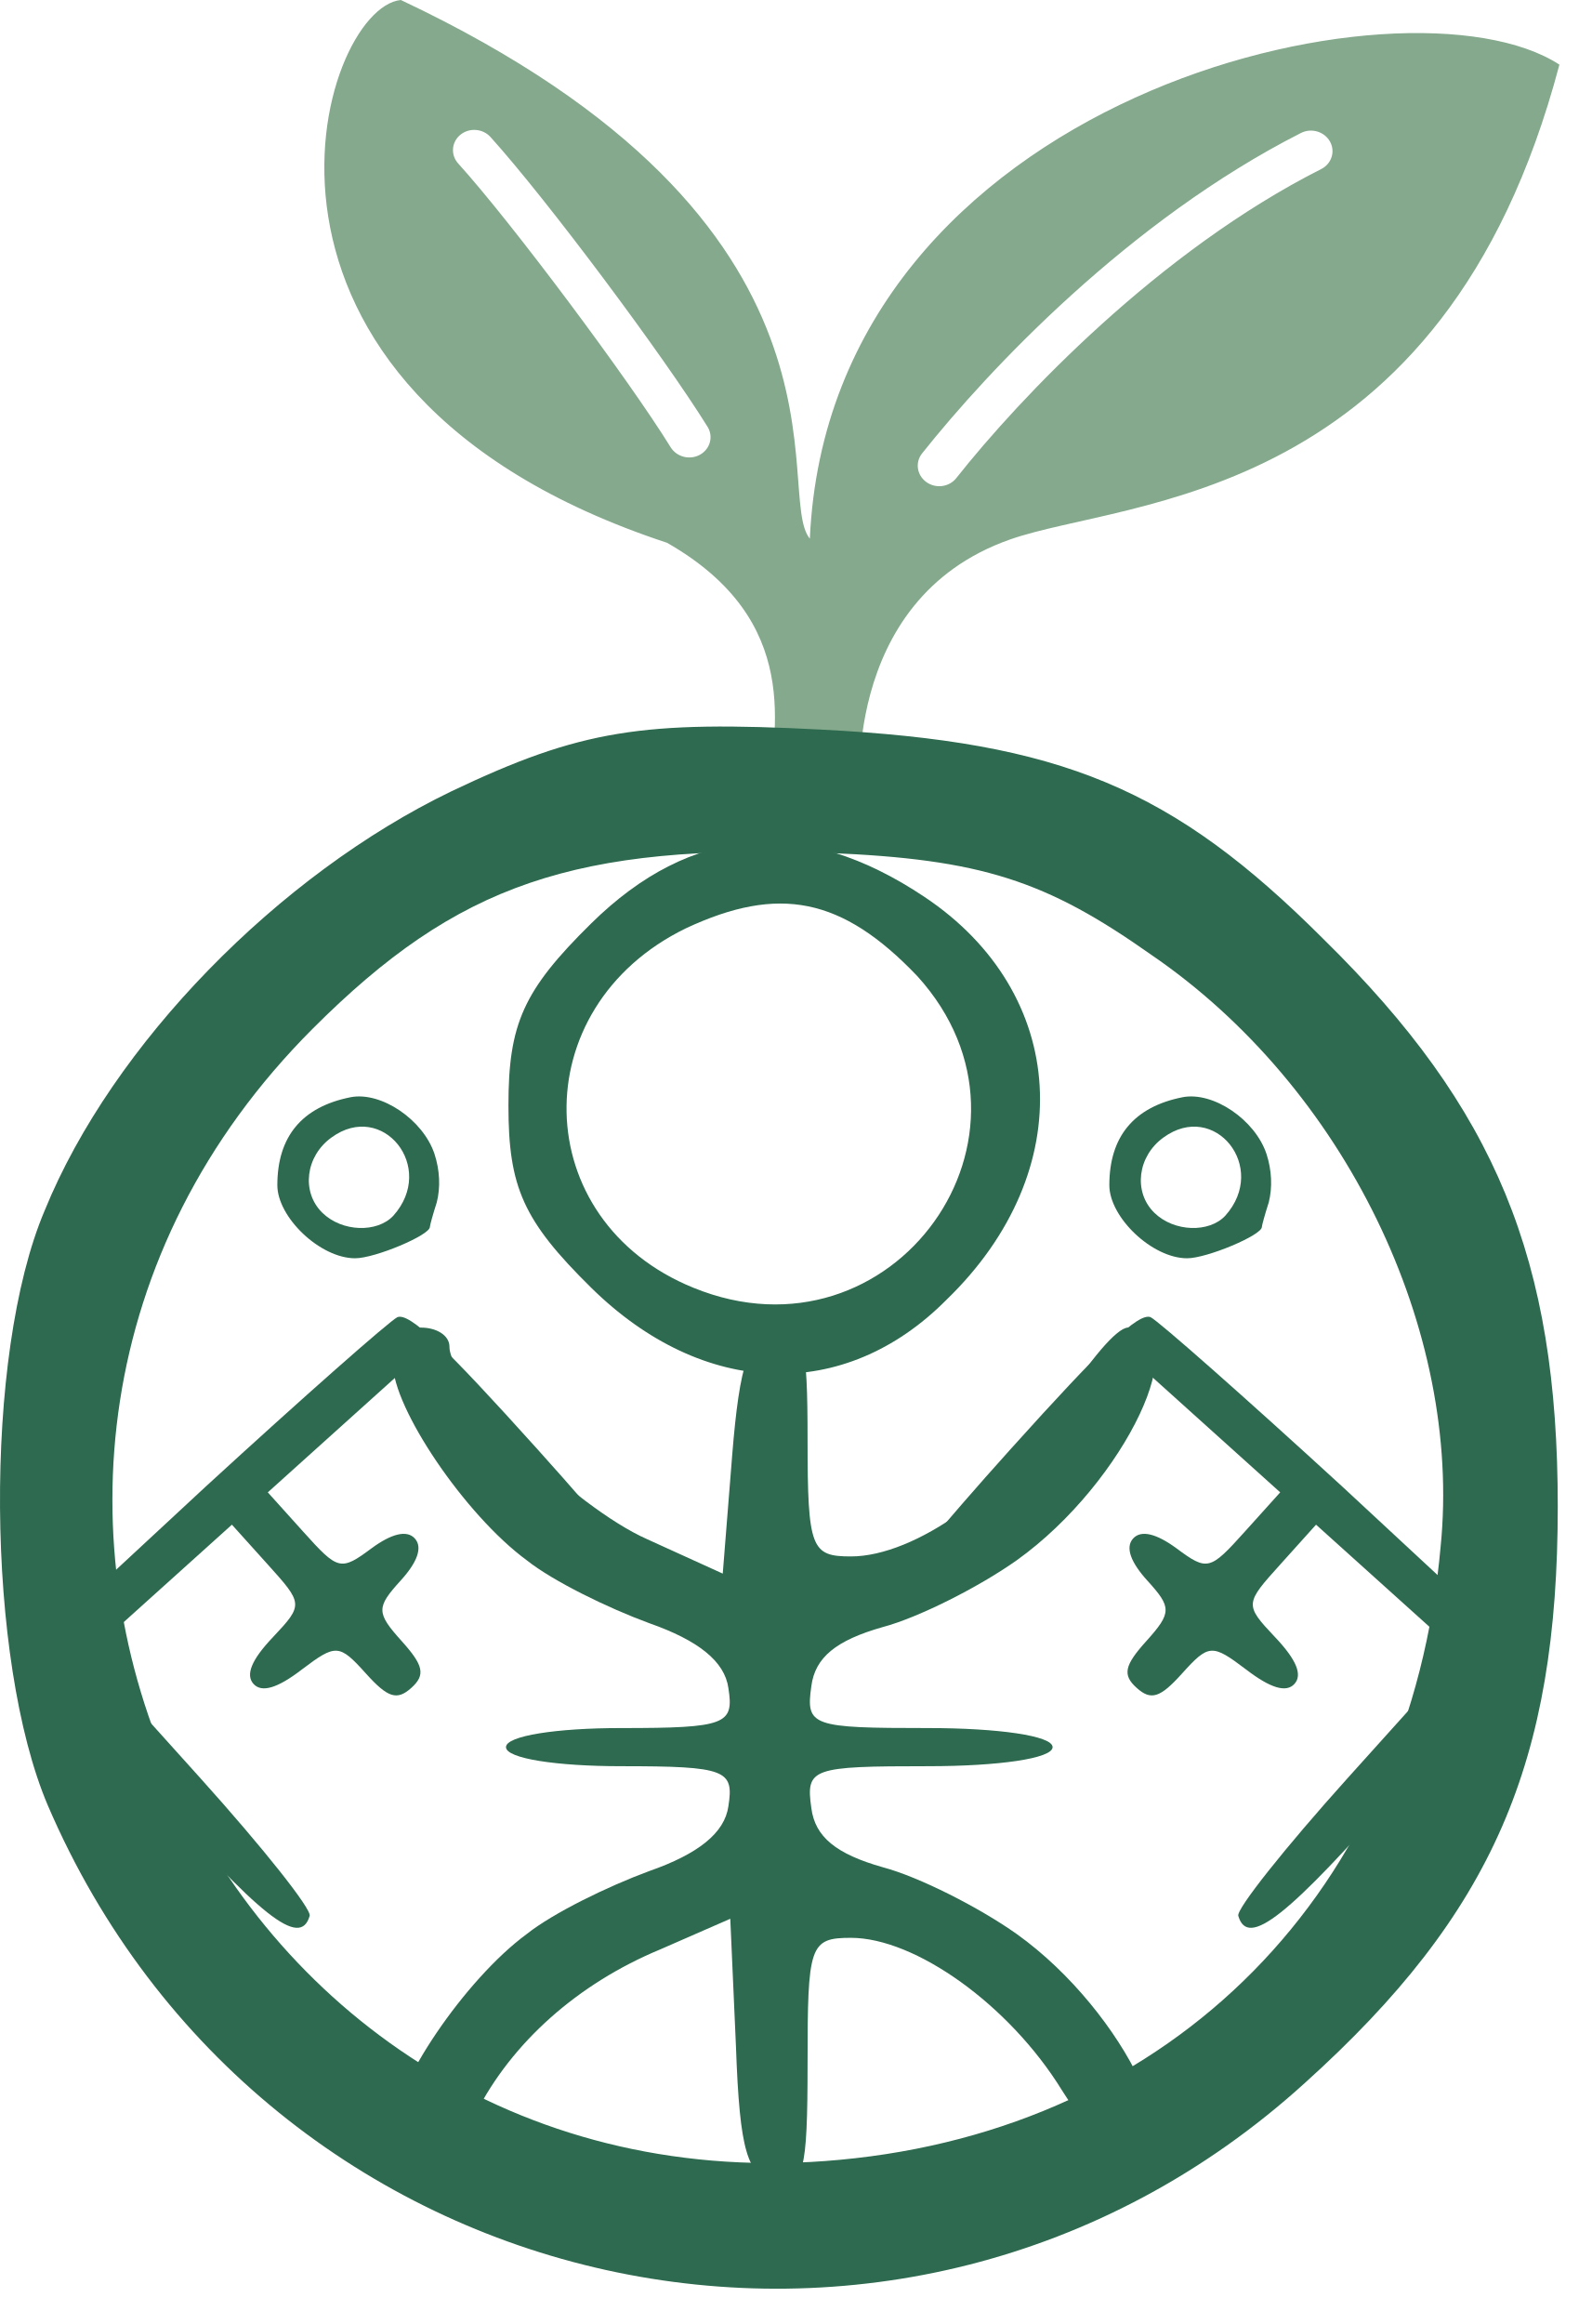
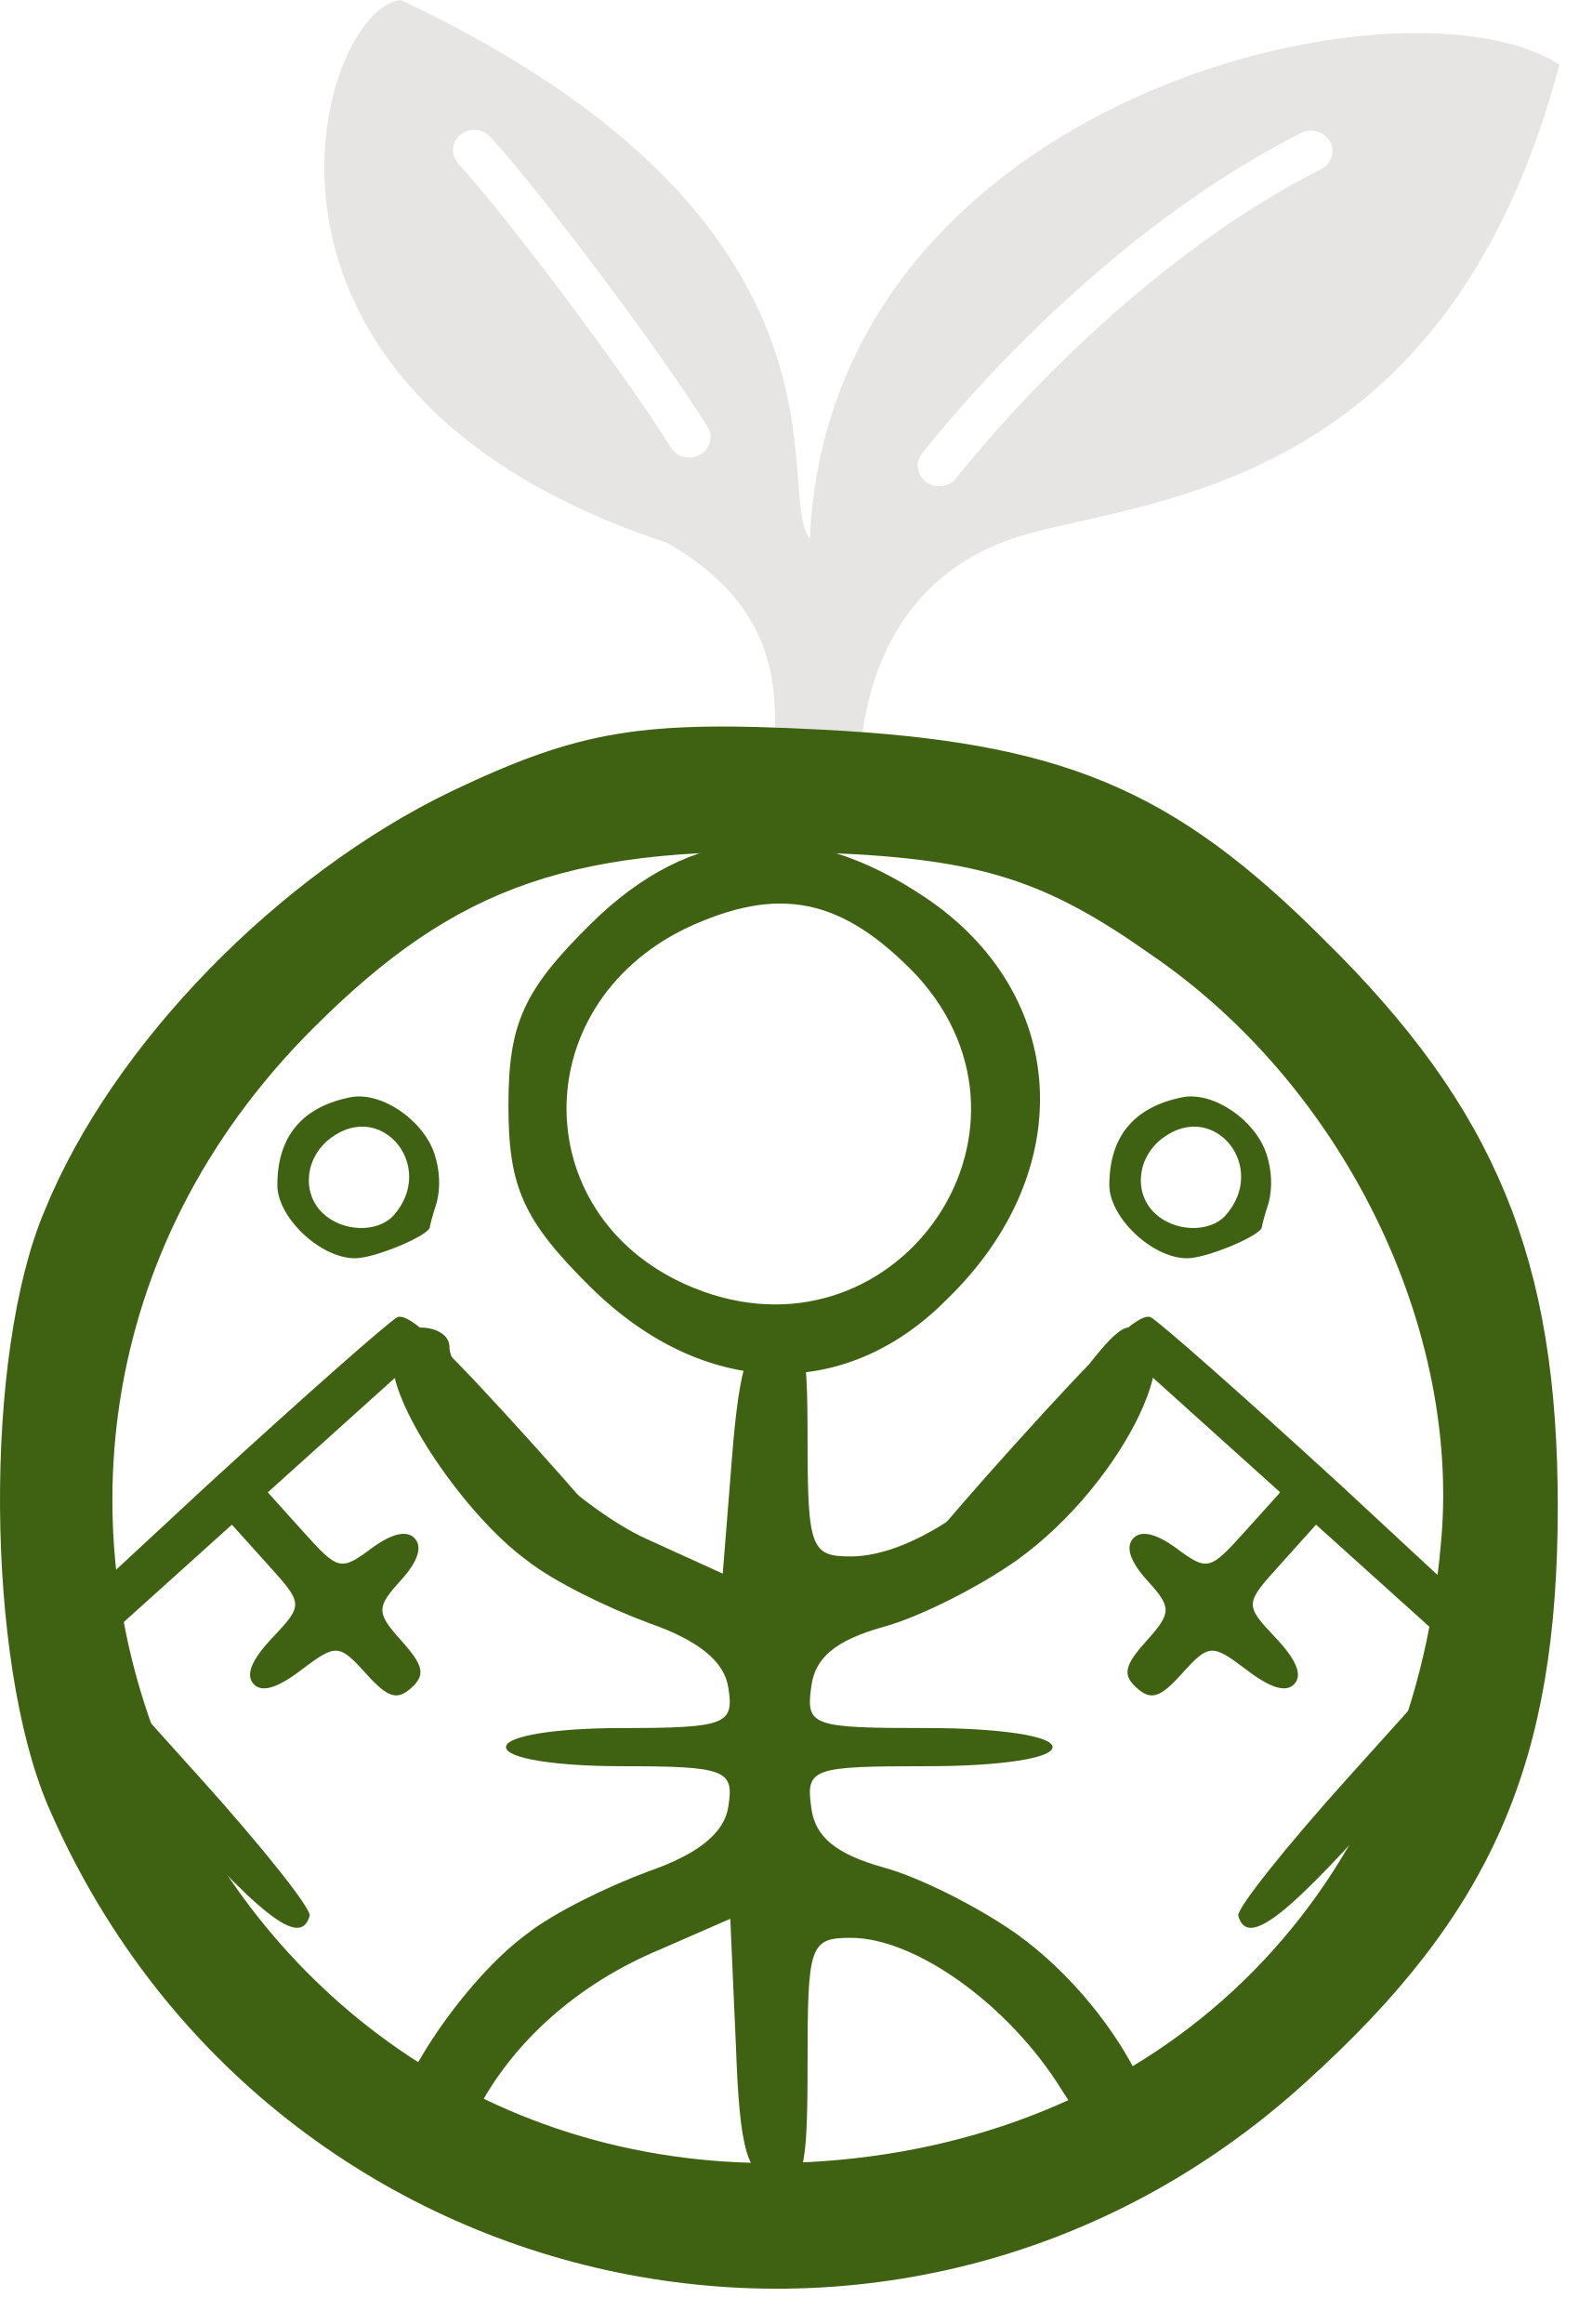
<svg xmlns="http://www.w3.org/2000/svg" width="37" height="54" viewBox="0 0 37 54" fill="none">
-   <path d="M26.741 30.605C26.924 30.694 28.922 32.456 31.196 34.541L35.307 38.356L32.574 41.518C29.933 44.535 28.999 45.279 28.78 44.516C28.732 44.36 29.869 42.93 31.313 41.325L33.921 38.429L32.254 36.928L30.587 35.427L29.762 36.344C28.936 37.261 28.917 37.281 29.632 38.038C30.136 38.568 30.274 38.918 30.086 39.126C29.898 39.335 29.536 39.234 28.956 38.788C28.171 38.194 28.092 38.198 27.472 38.886C26.966 39.449 26.751 39.52 26.418 39.219C26.084 38.919 26.132 38.698 26.639 38.136C27.239 37.469 27.233 37.35 26.664 36.724C26.285 36.307 26.147 35.957 26.335 35.749C26.523 35.54 26.885 35.641 27.34 35.974C28.063 36.512 28.121 36.489 28.928 35.593L29.754 34.676L28.191 33.269L26.628 31.862L24.02 34.758C21.956 37.051 21.33 37.619 21.026 37.496C20.803 37.409 20.615 37.24 20.609 37.121C20.622 36.981 21.891 35.446 23.486 33.674C25.644 31.278 26.457 30.5 26.741 30.605Z" fill="#2D6A4F" />
-   <path d="M9.237 30.605C9.054 30.694 7.055 32.456 4.782 34.541L0.67 38.356L3.403 41.518C6.045 44.535 6.979 45.279 7.197 44.516C7.245 44.36 6.109 42.93 4.664 41.325L2.056 38.429L3.723 36.928L5.39 35.427L6.216 36.344C7.042 37.261 7.06 37.281 6.346 38.038C5.841 38.568 5.704 38.918 5.891 39.126C6.079 39.335 6.442 39.234 7.021 38.788C7.807 38.194 7.886 38.198 8.505 38.886C9.012 39.449 9.226 39.52 9.56 39.219C9.893 38.919 9.845 38.698 9.339 38.136C8.738 37.469 8.745 37.35 9.313 36.724C9.693 36.307 9.83 35.957 9.642 35.749C9.455 35.54 9.092 35.641 8.638 35.974C7.915 36.512 7.856 36.489 7.05 35.593L6.224 34.676L7.787 33.269L9.35 31.862L11.958 34.758C14.022 37.051 14.647 37.619 14.952 37.496C15.175 37.409 15.362 37.24 15.368 37.121C15.356 36.981 14.086 35.446 12.491 33.674C10.334 31.278 9.52 30.5 9.237 30.605Z" fill="#2D6A4F" />
-   <path d="M13.741 21.456C12.157 23.015 11.817 23.795 11.817 25.689C11.817 27.582 12.157 28.362 13.741 29.922C16.343 32.483 19.623 32.595 21.999 30.2C25.11 27.192 24.828 23.071 21.49 20.843C18.662 18.95 16.06 19.173 13.741 21.456ZM21.32 22.681C24.658 26.357 20.755 31.815 16.116 29.922C12.27 28.362 12.157 23.405 15.947 21.567C18.096 20.565 19.567 20.843 21.32 22.681Z" fill="#2D6A4F" />
-   <path d="M9.132 31.69C9.132 32.709 10.796 35.191 12.242 36.254C12.855 36.741 14.126 37.362 15.089 37.716C16.228 38.115 16.842 38.602 16.929 39.223C17.061 40.065 16.885 40.153 14.432 40.153C12.943 40.153 11.76 40.331 11.76 40.596C11.76 40.862 12.943 41.039 14.432 41.039C16.885 41.039 17.061 41.128 16.929 41.97C16.842 42.59 16.228 43.078 15.089 43.476C14.126 43.831 12.855 44.451 12.242 44.939C10.796 46.002 9.132 48.483 9.132 49.503C9.132 50.743 10.358 50.522 11.059 49.104C11.892 47.464 13.425 46.091 15.352 45.293L16.973 44.584L17.105 47.553C17.192 49.99 17.367 50.566 18.024 50.699C18.681 50.832 18.769 50.477 18.769 47.952C18.769 45.205 18.813 45.027 19.777 45.027C21.266 45.027 23.456 46.578 24.683 48.572C25.296 49.547 25.953 50.344 26.216 50.344C27.837 50.344 26.172 46.755 23.631 44.939C22.755 44.318 21.354 43.609 20.521 43.388C19.426 43.078 18.944 42.679 18.857 42.014C18.725 41.084 18.857 41.039 21.573 41.039C23.194 41.039 24.464 40.862 24.464 40.596C24.464 40.331 23.194 40.153 21.573 40.153C18.857 40.153 18.725 40.109 18.857 39.178C18.944 38.514 19.426 38.115 20.521 37.805C21.354 37.583 22.755 36.874 23.631 36.254C26.172 34.437 27.837 30.848 26.216 30.848C25.953 30.848 25.296 31.646 24.683 32.621C23.456 34.614 21.266 36.165 19.777 36.165C18.857 36.165 18.769 35.988 18.769 33.462C18.769 31.158 18.681 30.804 18.024 30.937C17.411 31.025 17.192 31.646 17.017 33.817L16.798 36.564L15.046 35.767C13.337 35.013 10.446 32.178 10.446 31.291C10.446 31.025 10.139 30.848 9.789 30.848C9.438 30.848 9.132 31.203 9.132 31.69Z" fill="#2D6A4F" />
-   <path d="M29.435 26.812C29.169 26.015 28.194 25.357 27.485 25.495C26.35 25.72 25.783 26.413 25.783 27.539C25.783 28.284 26.776 29.237 27.591 29.237C28.052 29.237 29.328 28.7 29.328 28.509C29.328 28.474 29.399 28.215 29.488 27.938C29.576 27.591 29.559 27.193 29.435 26.812ZM28.477 28.249C28.105 28.648 27.29 28.63 26.829 28.18C26.333 27.695 26.439 26.863 27.042 26.43C28.229 25.564 29.488 27.123 28.477 28.249Z" fill="#2D6A4F" />
-   <path d="M10.098 26.812C9.832 26.015 8.857 25.357 8.148 25.495C7.014 25.72 6.446 26.413 6.446 27.539C6.446 28.284 7.439 29.237 8.254 29.237C8.715 29.237 9.991 28.7 9.991 28.509C9.991 28.474 10.062 28.215 10.151 27.938C10.24 27.591 10.222 27.193 10.098 26.812ZM9.141 28.249C8.768 28.648 7.953 28.63 7.492 28.18C6.996 27.695 7.102 26.863 7.705 26.43C8.892 25.564 10.151 27.123 9.141 28.249Z" fill="#2D6A4F" />
-   <path d="M18.822 12.517C17.959 11.475 20.372 5.214 9.316 3.39795e-05C7.421 0.185 4.649 9.037 15.503 12.612C18.691 14.431 17.976 17.015 17.868 18.474L19.994 18.631C19.994 18.631 19.467 13.941 23.478 12.534C26.207 11.577 33.535 11.749 36.243 1.502C32.7 -0.806 19.288 2.187 18.822 12.517ZM16.27 10.565C16.034 10.697 15.729 10.62 15.588 10.394C14.617 8.821 11.88 5.155 10.65 3.8C10.469 3.601 10.492 3.302 10.699 3.132C10.906 2.962 11.221 2.985 11.4 3.184C12.706 4.629 15.412 8.254 16.445 9.917C16.585 10.143 16.506 10.433 16.27 10.565ZM30.709 3.927C26.929 5.837 23.703 9.242 22.224 11.111C22.059 11.319 21.747 11.359 21.528 11.2C21.309 11.041 21.265 10.745 21.43 10.536C22.976 8.592 26.244 5.117 30.236 3.09C30.478 2.967 30.779 3.056 30.91 3.287C31.04 3.518 30.95 3.804 30.709 3.927Z" fill="#84A98C" />
-   <path d="M10.493 18.386C6.482 20.319 2.615 24.259 1.039 28.126C-0.393 31.492 -0.322 38.583 1.111 41.949C6.124 53.623 20.95 56.917 30.332 48.395C34.701 44.456 36.205 40.946 36.205 35.002C36.205 29.272 34.773 25.762 30.762 21.823C27.252 18.314 24.674 17.24 19.088 16.953C14.934 16.738 13.501 16.953 10.493 18.386ZM26.751 22.181C31.263 25.261 33.985 30.919 33.483 35.933C32.767 43.954 27.252 49.469 19.517 50.185C4.978 51.546 -3.043 34.214 7.27 23.9C10.636 20.534 13.358 19.603 19.231 19.818C22.812 19.961 24.316 20.463 26.751 22.181Z" fill="#2D6A4F" />
+   <path d="M26.741 30.605C26.924 30.694 28.922 32.456 31.196 34.541L35.307 38.356L32.574 41.518C29.933 44.535 28.999 45.279 28.78 44.516C28.732 44.36 29.869 42.93 31.313 41.325L33.921 38.429L32.254 36.928L30.587 35.427L29.762 36.344C28.936 37.261 28.917 37.281 29.632 38.038C30.136 38.568 30.274 38.918 30.086 39.126C29.898 39.335 29.536 39.234 28.956 38.788C28.171 38.194 28.092 38.198 27.472 38.886C26.966 39.449 26.751 39.52 26.418 39.219C26.084 38.919 26.132 38.698 26.639 38.136C27.239 37.469 27.233 37.35 26.664 36.724C26.285 36.307 26.147 35.957 26.335 35.749C26.523 35.54 26.885 35.641 27.34 35.974C28.063 36.512 28.121 36.489 28.928 35.593L29.754 34.676L28.191 33.269L26.628 31.862L24.02 34.758C21.956 37.051 21.33 37.619 21.026 37.496C20.803 37.409 20.615 37.24 20.609 37.121C20.622 36.981 21.891 35.446 23.486 33.674C25.644 31.278 26.457 30.5 26.741 30.605Z" fill="#3F6212" />
+   <path d="M9.237 30.605C9.054 30.694 7.055 32.456 4.782 34.541L0.67 38.356L3.403 41.518C6.045 44.535 6.979 45.279 7.197 44.516C7.245 44.36 6.109 42.93 4.664 41.325L2.056 38.429L3.723 36.928L5.39 35.427L6.216 36.344C7.042 37.261 7.06 37.281 6.346 38.038C5.841 38.568 5.704 38.918 5.891 39.126C6.079 39.335 6.442 39.234 7.021 38.788C7.807 38.194 7.886 38.198 8.505 38.886C9.012 39.449 9.226 39.52 9.56 39.219C9.893 38.919 9.845 38.698 9.339 38.136C8.738 37.469 8.745 37.35 9.313 36.724C9.693 36.307 9.83 35.957 9.642 35.749C9.455 35.54 9.092 35.641 8.638 35.974C7.915 36.512 7.856 36.489 7.05 35.593L6.224 34.676L7.787 33.269L9.35 31.862L11.958 34.758C14.022 37.051 14.647 37.619 14.952 37.496C15.175 37.409 15.362 37.24 15.368 37.121C15.356 36.981 14.086 35.446 12.491 33.674C10.334 31.278 9.52 30.5 9.237 30.605Z" fill="#3F6212" />
+   <path d="M13.741 21.456C12.157 23.015 11.817 23.795 11.817 25.689C11.817 27.582 12.157 28.362 13.741 29.922C16.343 32.483 19.623 32.595 21.999 30.2C25.11 27.192 24.828 23.071 21.49 20.843C18.662 18.95 16.06 19.173 13.741 21.456ZM21.32 22.681C24.658 26.357 20.755 31.815 16.116 29.922C12.27 28.362 12.157 23.405 15.947 21.567C18.096 20.565 19.567 20.843 21.32 22.681Z" fill="#3F6212" />
+   <path d="M9.132 31.69C9.132 32.709 10.796 35.191 12.242 36.254C12.855 36.741 14.126 37.362 15.089 37.716C16.228 38.115 16.842 38.602 16.929 39.223C17.061 40.065 16.885 40.153 14.432 40.153C12.943 40.153 11.76 40.331 11.76 40.596C11.76 40.862 12.943 41.039 14.432 41.039C16.885 41.039 17.061 41.128 16.929 41.97C16.842 42.59 16.228 43.078 15.089 43.476C14.126 43.831 12.855 44.451 12.242 44.939C10.796 46.002 9.132 48.483 9.132 49.503C9.132 50.743 10.358 50.522 11.059 49.104C11.892 47.464 13.425 46.091 15.352 45.293L16.973 44.584L17.105 47.553C17.192 49.99 17.367 50.566 18.024 50.699C18.681 50.832 18.769 50.477 18.769 47.952C18.769 45.205 18.813 45.027 19.777 45.027C21.266 45.027 23.456 46.578 24.683 48.572C25.296 49.547 25.953 50.344 26.216 50.344C27.837 50.344 26.172 46.755 23.631 44.939C22.755 44.318 21.354 43.609 20.521 43.388C19.426 43.078 18.944 42.679 18.857 42.014C18.725 41.084 18.857 41.039 21.573 41.039C23.194 41.039 24.464 40.862 24.464 40.596C24.464 40.331 23.194 40.153 21.573 40.153C18.857 40.153 18.725 40.109 18.857 39.178C18.944 38.514 19.426 38.115 20.521 37.805C21.354 37.583 22.755 36.874 23.631 36.254C26.172 34.437 27.837 30.848 26.216 30.848C25.953 30.848 25.296 31.646 24.683 32.621C23.456 34.614 21.266 36.165 19.777 36.165C18.857 36.165 18.769 35.988 18.769 33.462C18.769 31.158 18.681 30.804 18.024 30.937C17.411 31.025 17.192 31.646 17.017 33.817L16.798 36.564L15.046 35.767C13.337 35.013 10.446 32.178 10.446 31.291C10.446 31.025 10.139 30.848 9.789 30.848C9.438 30.848 9.132 31.203 9.132 31.69Z" fill="#3F6212" />
+   <path d="M29.435 26.812C29.169 26.015 28.194 25.357 27.485 25.495C26.35 25.72 25.783 26.413 25.783 27.539C25.783 28.284 26.776 29.237 27.591 29.237C28.052 29.237 29.328 28.7 29.328 28.509C29.328 28.474 29.399 28.215 29.488 27.938C29.576 27.591 29.559 27.193 29.435 26.812ZM28.477 28.249C28.105 28.648 27.29 28.63 26.829 28.18C26.333 27.695 26.439 26.863 27.042 26.43C28.229 25.564 29.488 27.123 28.477 28.249Z" fill="#3F6212" />
+   <path d="M10.098 26.812C9.832 26.015 8.857 25.357 8.148 25.495C7.014 25.72 6.446 26.413 6.446 27.539C6.446 28.284 7.439 29.237 8.254 29.237C8.715 29.237 9.991 28.7 9.991 28.509C9.991 28.474 10.062 28.215 10.151 27.938C10.24 27.591 10.222 27.193 10.098 26.812ZM9.141 28.249C8.768 28.648 7.953 28.63 7.492 28.18C6.996 27.695 7.102 26.863 7.705 26.43C8.892 25.564 10.151 27.123 9.141 28.249Z" fill="#3F6212" />
+   <path d="M18.822 12.517C17.959 11.475 20.372 5.214 9.316 3.39795e-05C7.421 0.185 4.649 9.037 15.503 12.612C18.691 14.431 17.976 17.015 17.868 18.474L19.994 18.631C19.994 18.631 19.467 13.941 23.478 12.534C26.207 11.577 33.535 11.749 36.243 1.502C32.7 -0.806 19.288 2.187 18.822 12.517ZM16.27 10.565C16.034 10.697 15.729 10.62 15.588 10.394C14.617 8.821 11.88 5.155 10.65 3.8C10.469 3.601 10.492 3.302 10.699 3.132C10.906 2.962 11.221 2.985 11.4 3.184C12.706 4.629 15.412 8.254 16.445 9.917C16.585 10.143 16.506 10.433 16.27 10.565ZM30.709 3.927C26.929 5.837 23.703 9.242 22.224 11.111C22.059 11.319 21.747 11.359 21.528 11.2C21.309 11.041 21.265 10.745 21.43 10.536C22.976 8.592 26.244 5.117 30.236 3.09C30.478 2.967 30.779 3.056 30.91 3.287C31.04 3.518 30.95 3.804 30.709 3.927Z" fill="#E7E5E4" />
+   <path d="M10.493 18.386C6.482 20.319 2.615 24.259 1.039 28.126C-0.393 31.492 -0.322 38.583 1.111 41.949C6.124 53.623 20.95 56.917 30.332 48.395C34.701 44.456 36.205 40.946 36.205 35.002C36.205 29.272 34.773 25.762 30.762 21.823C27.252 18.314 24.674 17.24 19.088 16.953C14.934 16.738 13.501 16.953 10.493 18.386ZM26.751 22.181C31.263 25.261 33.985 30.919 33.483 35.933C32.767 43.954 27.252 49.469 19.517 50.185C4.978 51.546 -3.043 34.214 7.27 23.9C10.636 20.534 13.358 19.603 19.231 19.818C22.812 19.961 24.316 20.463 26.751 22.181Z" fill="#3F6212" />
</svg>
